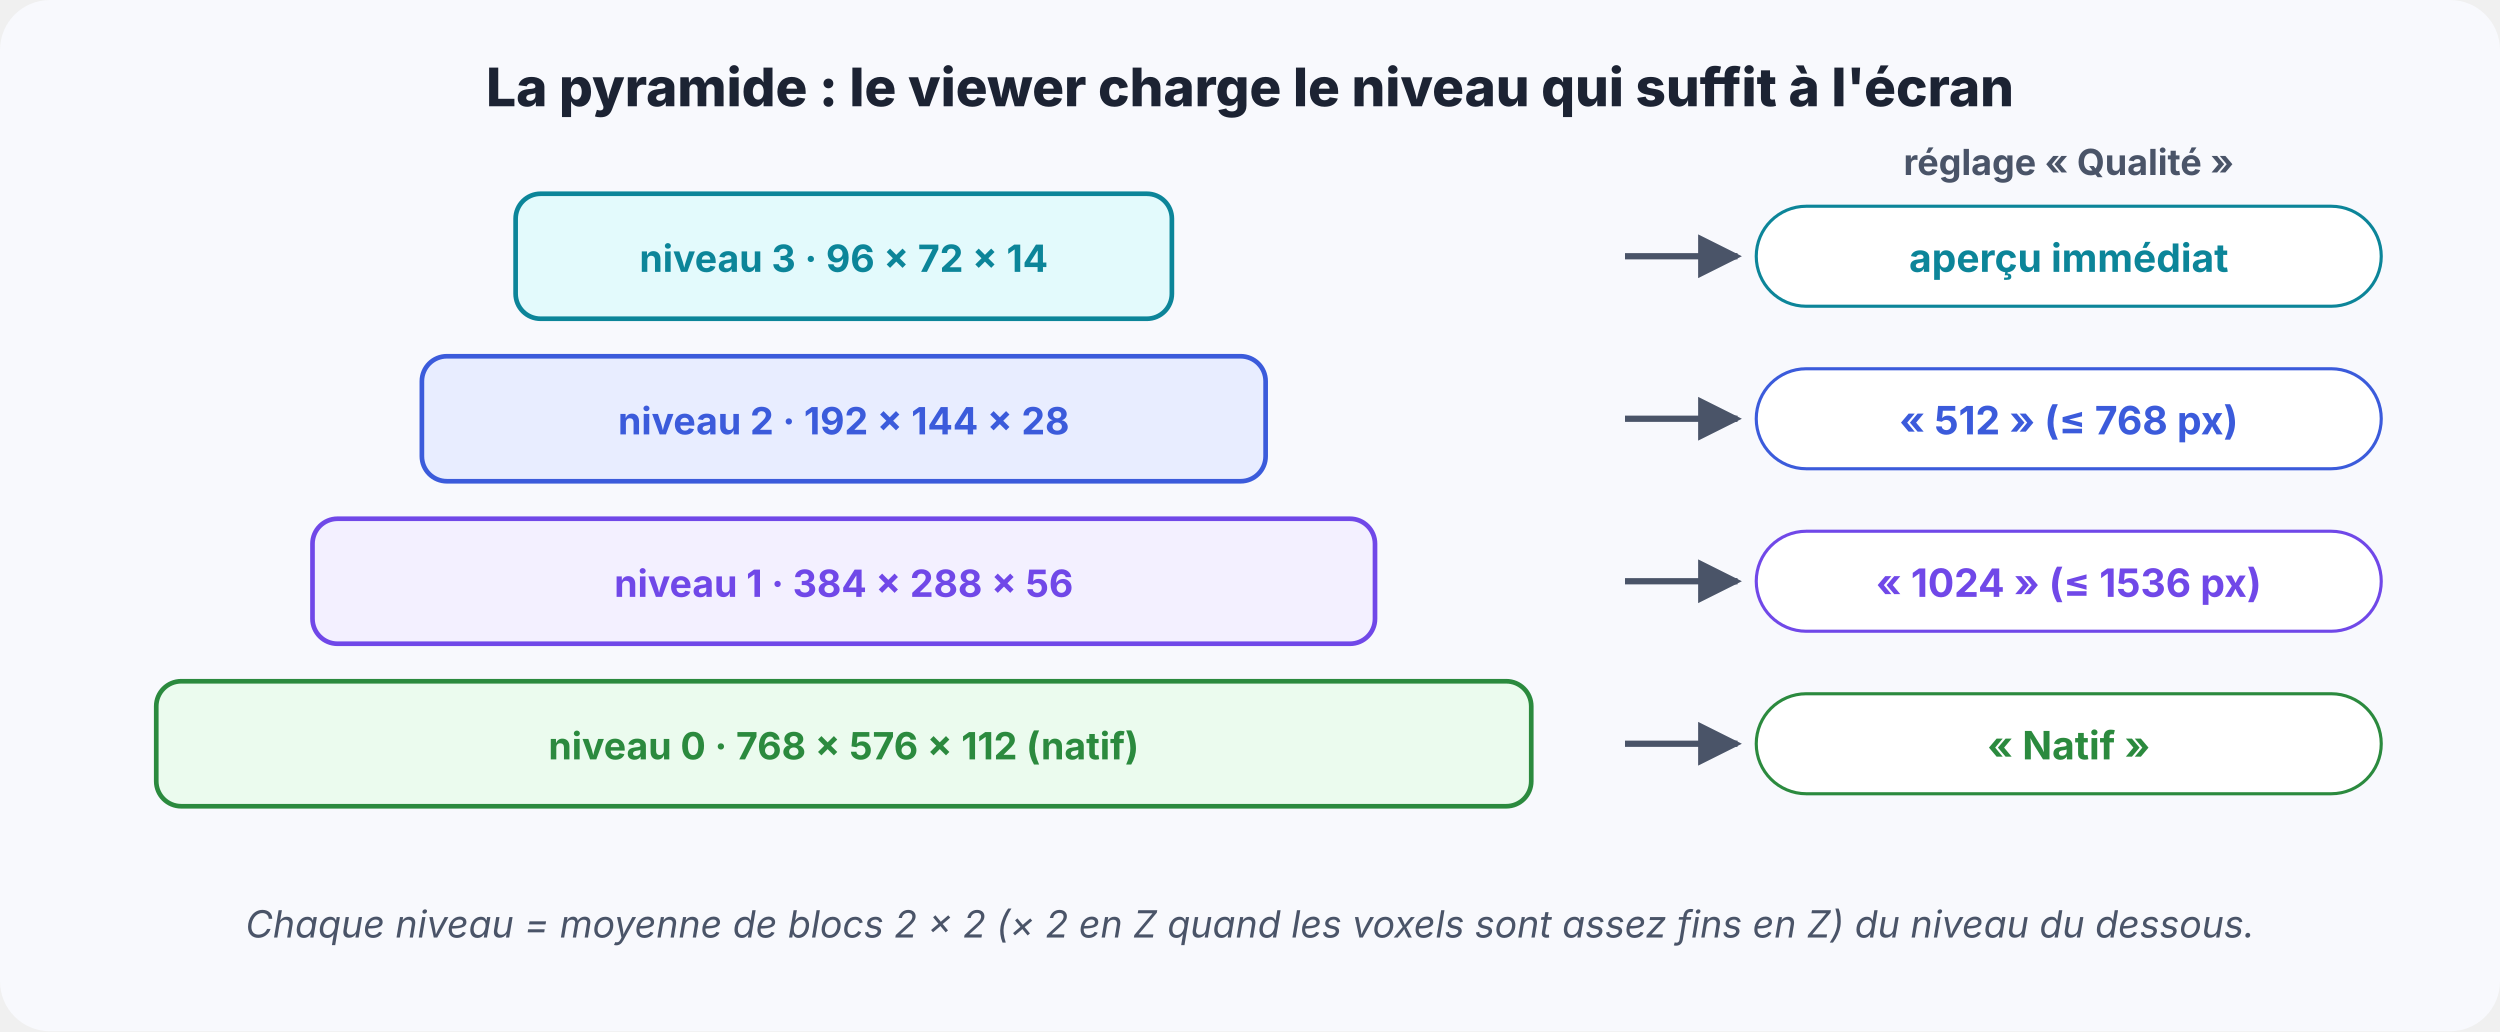
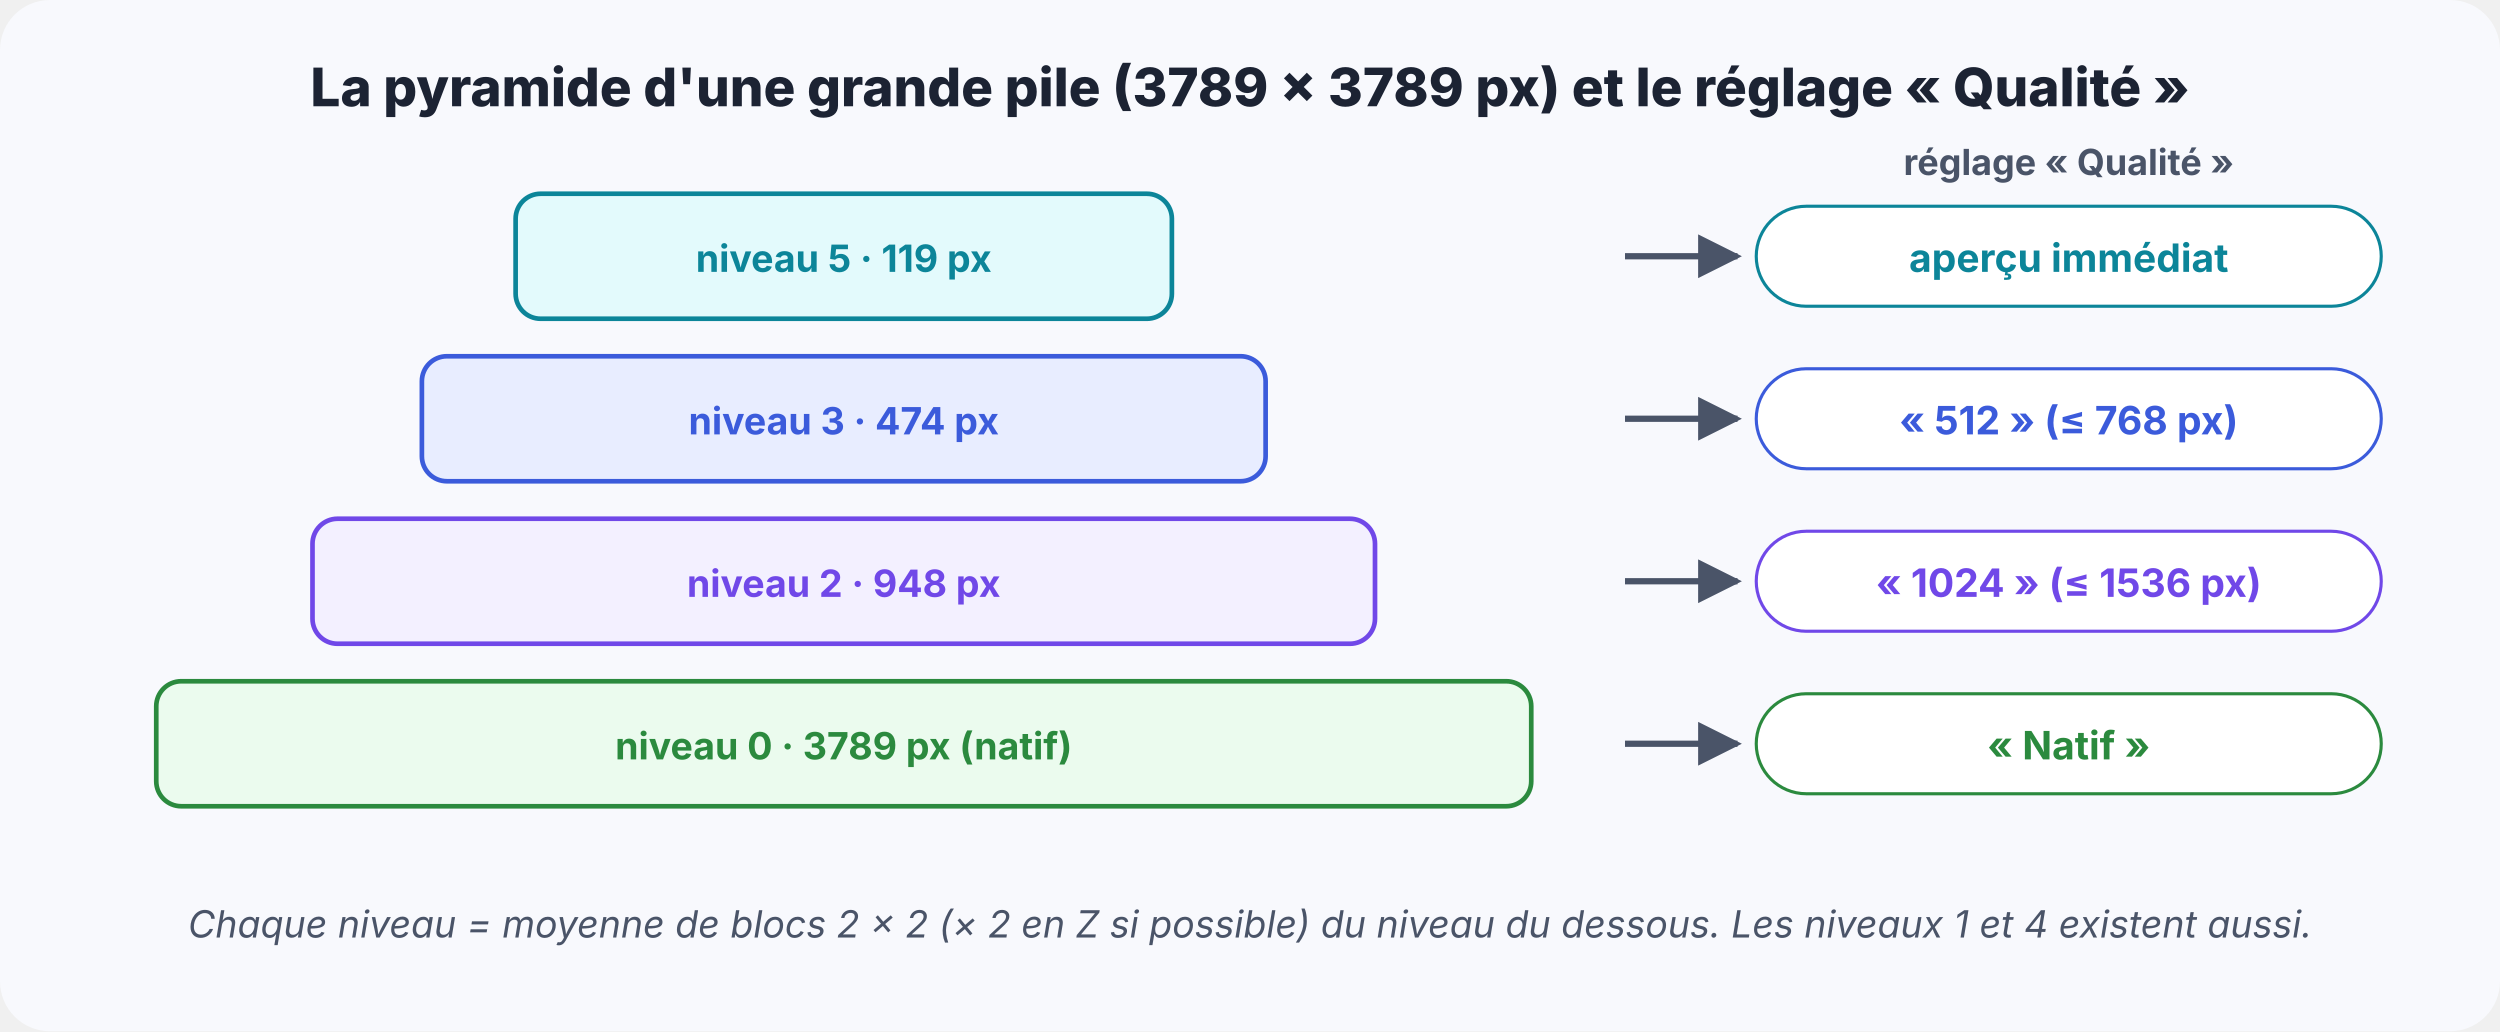
<svg xmlns="http://www.w3.org/2000/svg" viewBox="0 0 800 330" font-family="Inter, sans-serif">
  <defs>
    <marker id="arr" viewBox="0 0 10 10" refX="9" refY="5" markerWidth="7" markerHeight="7" orient="auto">
      <path d="M0,0 L10,5 L0,10 z" fill="#4a5468" />
    </marker>
  </defs>
  <rect width="800" height="330" rx="16" fill="#f8f9fd" />
-   <text x="400" y="34" text-anchor="middle" font-size="17" font-weight="800" fill="#1c2333">La pyramide : le viewer charge le niveau qui suffit à l'écran</text>
+   <text x="400" y="34" text-anchor="middle" font-size="17" font-weight="800" fill="#1c2333">La pyramide d'une grande pile (3789 × 3789 px) et le réglage « Qualité »</text>
  <rect x="165.0" y="62" width="210" height="40" rx="8" fill="#e3fafc" stroke="#0c8599" stroke-width="1.5" />
-   <text x="270" y="87" text-anchor="middle" font-size="12" font-weight="700" fill="#0c8599">niveau 3 · 96 × 72 × 14</text>
+   <text x="270" y="87" text-anchor="middle" font-size="12" font-weight="700" fill="#0c8599">niveau 5 · 119 px</text>
  <line x1="520" y1="82" x2="556" y2="82" stroke="#4a5468" stroke-width="2" marker-end="url(#arr)" />
  <rect x="562" y="66" width="200" height="32" rx="16" fill="#fff" stroke="#0c8599" />
  <text x="662" y="87" text-anchor="middle" font-size="12.5" font-weight="700" fill="#0c8599">aperçu immédiat</text>
  <rect x="135.0" y="114" width="270" height="40" rx="8" fill="#e8edff" stroke="#3b5bdb" stroke-width="1.5" />
-   <text x="270" y="139" text-anchor="middle" font-size="12" font-weight="700" fill="#3b5bdb">niveau 2 · 192 × 144 × 28</text>
+   <text x="270" y="139" text-anchor="middle" font-size="12" font-weight="700" fill="#3b5bdb">niveau 3 · 474 px</text>
  <line x1="520" y1="134" x2="556" y2="134" stroke="#4a5468" stroke-width="2" marker-end="url(#arr)" />
  <rect x="562" y="118" width="200" height="32" rx="16" fill="#fff" stroke="#3b5bdb" />
  <text x="662" y="139" text-anchor="middle" font-size="12.5" font-weight="700" fill="#3b5bdb">« 512 » (≤ 768 px)</text>
  <rect x="100.0" y="166" width="340" height="40" rx="8" fill="#f3f0ff" stroke="#7048e8" stroke-width="1.5" />
-   <text x="270" y="191" text-anchor="middle" font-size="12" font-weight="700" fill="#7048e8">niveau 1 · 384 × 288 × 56</text>
+   <text x="270" y="191" text-anchor="middle" font-size="12" font-weight="700" fill="#7048e8">niveau 2 · 948 px</text>
  <line x1="520" y1="186" x2="556" y2="186" stroke="#4a5468" stroke-width="2" marker-end="url(#arr)" />
  <rect x="562" y="170" width="200" height="32" rx="16" fill="#fff" stroke="#7048e8" />
  <text x="662" y="191" text-anchor="middle" font-size="12.5" font-weight="700" fill="#7048e8">« 1024 » (≤ 1536 px)</text>
  <rect x="50.0" y="218" width="440" height="40" rx="8" fill="#ebfbee" stroke="#2b8a3e" stroke-width="1.5" />
-   <text x="270" y="243" text-anchor="middle" font-size="12" font-weight="700" fill="#2b8a3e">niveau 0 · 768 × 576 × 112 (natif)</text>
+   <text x="270" y="243" text-anchor="middle" font-size="12" font-weight="700" fill="#2b8a3e">niveau 0 · 3789 px (natif)</text>
  <line x1="520" y1="238" x2="556" y2="238" stroke="#4a5468" stroke-width="2" marker-end="url(#arr)" />
  <rect x="562" y="222" width="200" height="32" rx="16" fill="#fff" stroke="#2b8a3e" />
  <text x="662" y="243" text-anchor="middle" font-size="12.5" font-weight="700" fill="#2b8a3e">« Natif »</text>
  <text x="662" y="56" text-anchor="middle" font-size="11.5" font-weight="700" fill="#4a5468">réglage « Qualité »</text>
-   <text x="400" y="300" text-anchor="middle" font-size="12" font-weight="400" fill="#4a5468" font-style="italic">Chaque niveau = moyenne de blocs 2 × 2 (× 2 en Z quand les voxels sont assez fins en Z) du niveau du dessous.</text>
+   <text x="400" y="300" text-anchor="middle" font-size="12" font-weight="400" fill="#4a5468" font-style="italic">Chaque niveau = moyenne de blocs 2 × 2 (× 2 en Z si possible) du niveau du dessous. Les niveaux 1 et 4 existent aussi.</text>
</svg>
